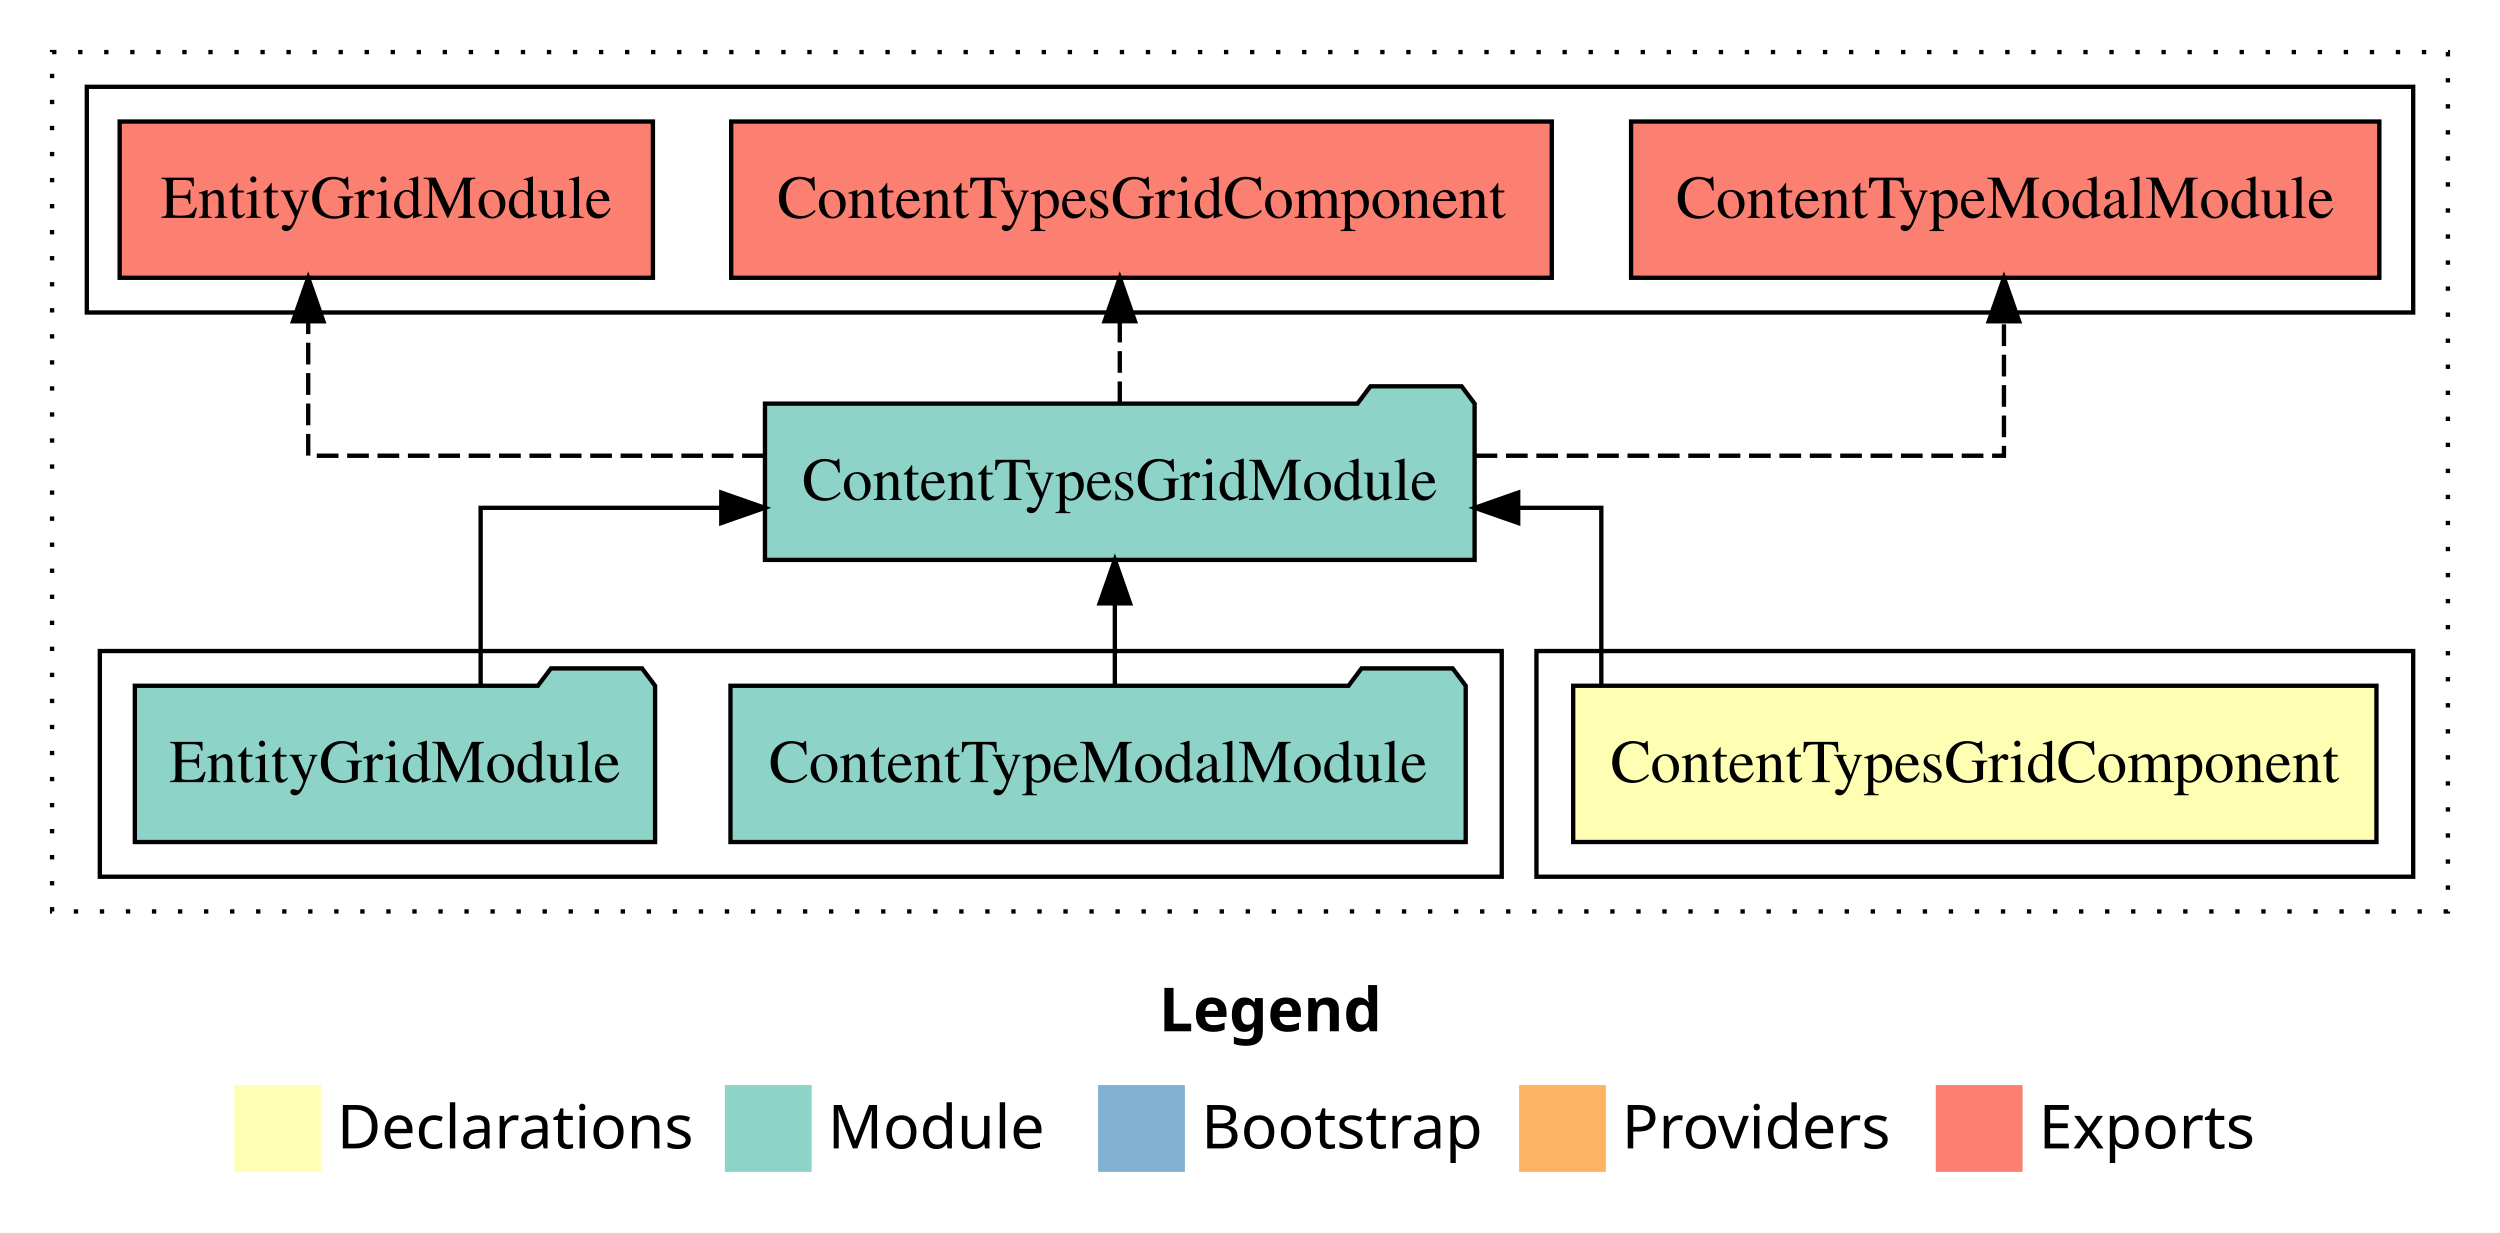
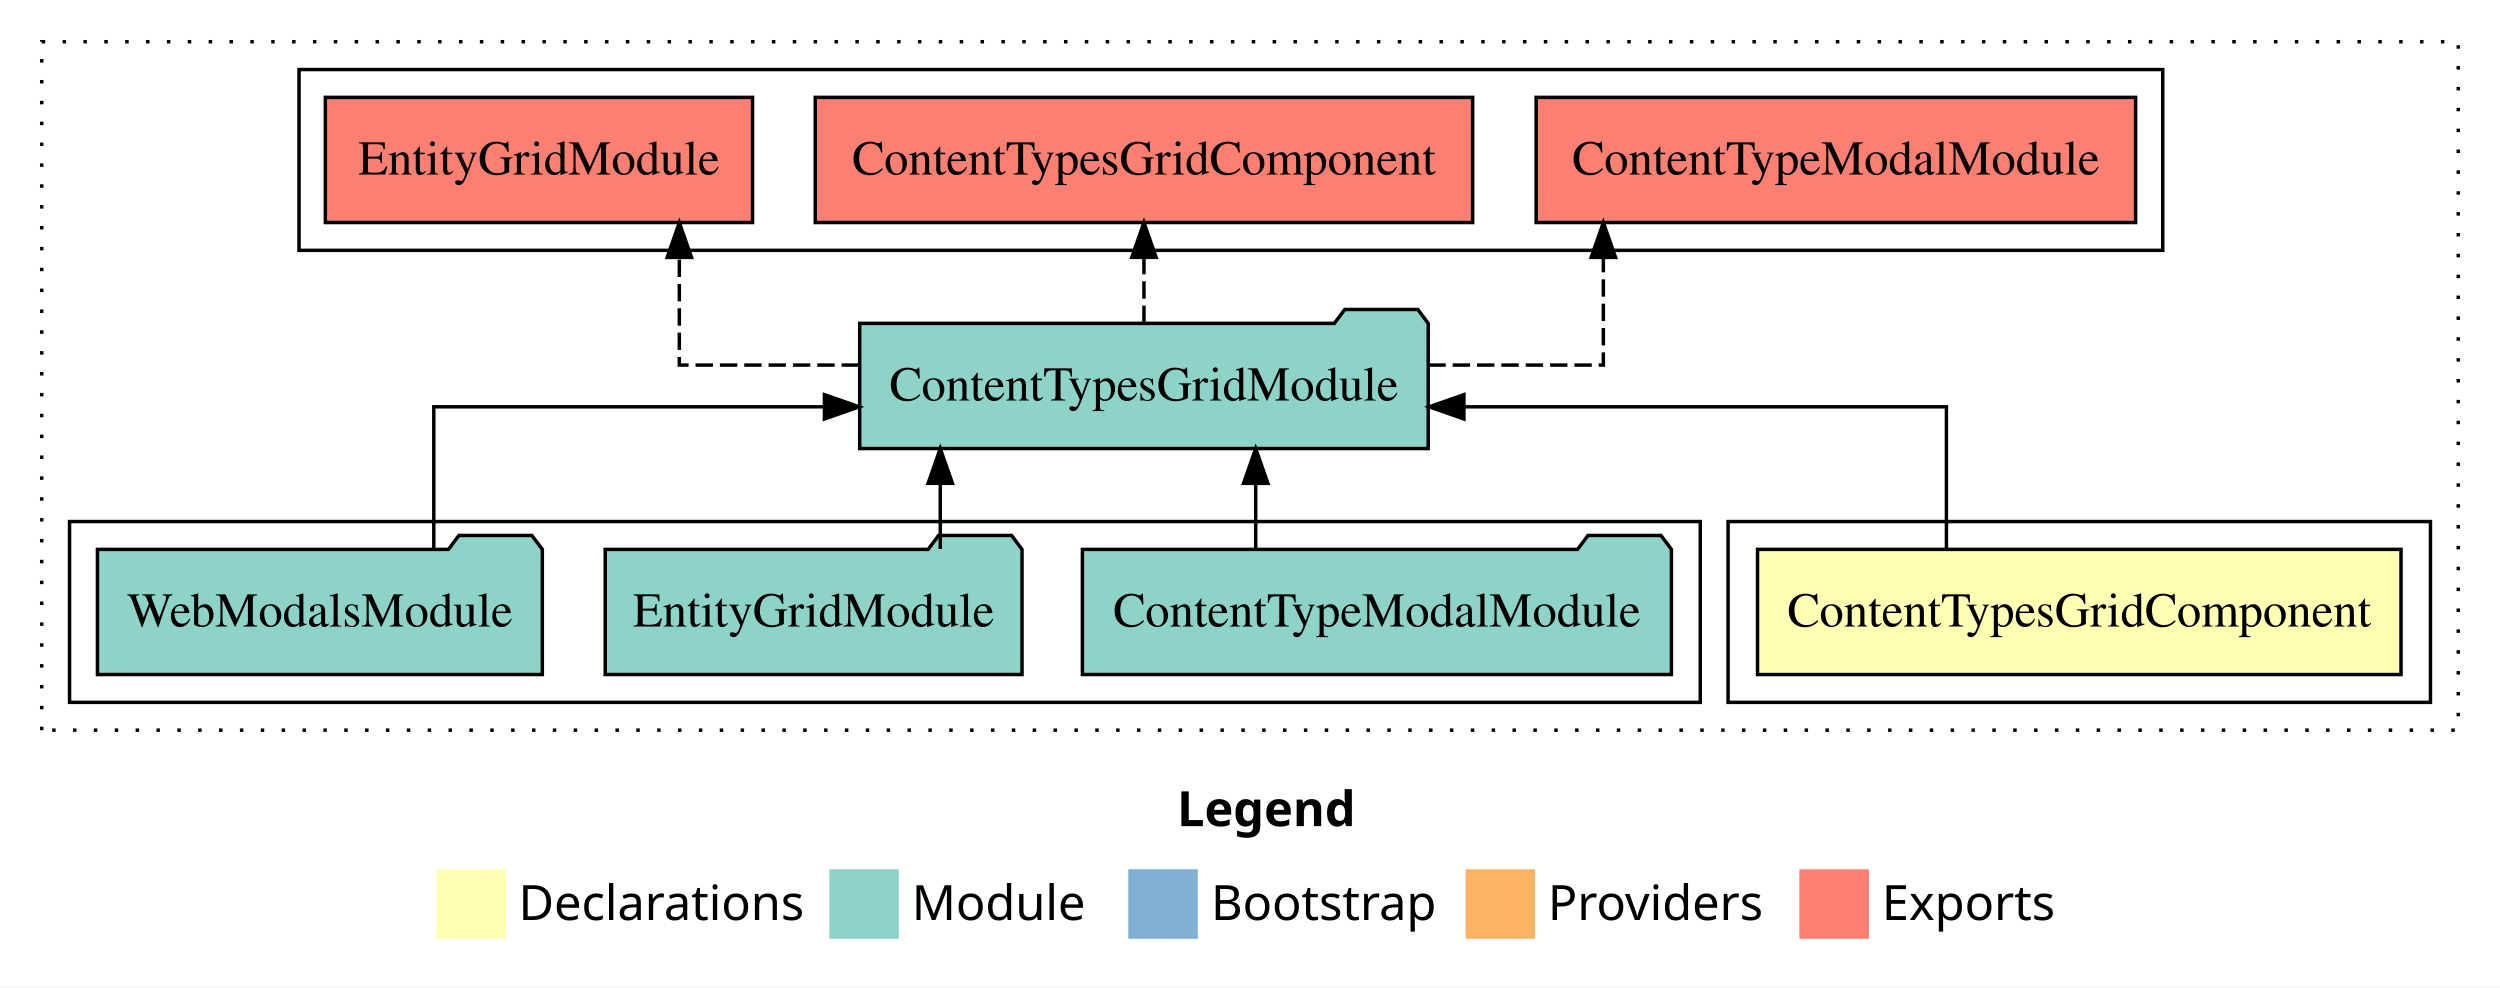
- <svg xmlns="http://www.w3.org/2000/svg" width="576pt" height="284pt" viewBox="0.00 0.00 576.00 284.00">
+ <svg xmlns="http://www.w3.org/2000/svg" width="719pt" height="284pt" viewBox="0.00 0.00 719.00 284.00">
  <g id="graph0" class="graph" transform="scale(1 1) rotate(0) translate(4 280)">
-     <polygon fill="#ffffff" stroke="transparent" points="-4,4 -4,-280 572,-280 572,4 -4,4" />
-     <text text-anchor="start" x="263.009" y="-42.4" font-family="sans-serif" font-weight="bold" font-size="14.00" fill="#000000">Legend</text>
-     <polygon fill="#ffffb3" stroke="transparent" points="50,-10 50,-30 70,-30 70,-10 50,-10" />
-     <text text-anchor="start" x="73.629" y="-15.4" font-family="sans-serif" font-size="14.00" fill="#000000">  Declarations</text>
-     <polygon fill="#8dd3c7" stroke="transparent" points="163,-10 163,-30 183,-30 183,-10 163,-10" />
-     <text text-anchor="start" x="186.725" y="-15.4" font-family="sans-serif" font-size="14.00" fill="#000000">  Module</text>
-     <polygon fill="#80b1d3" stroke="transparent" points="249,-10 249,-30 269,-30 269,-10 249,-10" />
-     <text text-anchor="start" x="272.781" y="-15.4" font-family="sans-serif" font-size="14.00" fill="#000000">  Bootstrap</text>
-     <polygon fill="#fdb462" stroke="transparent" points="346,-10 346,-30 366,-30 366,-10 346,-10" />
-     <text text-anchor="start" x="369.673" y="-15.4" font-family="sans-serif" font-size="14.00" fill="#000000">  Providers</text>
-     <polygon fill="#fb8072" stroke="transparent" points="442,-10 442,-30 462,-30 462,-10 442,-10" />
-     <text text-anchor="start" x="465.726" y="-15.4" font-family="sans-serif" font-size="14.00" fill="#000000">  Exports</text>
+     <polygon fill="#ffffff" stroke="transparent" points="-4,4 -4,-280 715,-280 715,4 -4,4" />
+     <text text-anchor="start" x="334.509" y="-42.4" font-family="sans-serif" font-weight="bold" font-size="14.00" fill="#000000">Legend</text>
+     <polygon fill="#ffffb3" stroke="transparent" points="121.5,-10 121.5,-30 141.5,-30 141.5,-10 121.5,-10" />
+     <text text-anchor="start" x="145.129" y="-15.4" font-family="sans-serif" font-size="14.00" fill="#000000">  Declarations</text>
+     <polygon fill="#8dd3c7" stroke="transparent" points="234.5,-10 234.5,-30 254.5,-30 254.5,-10 234.5,-10" />
+     <text text-anchor="start" x="258.225" y="-15.4" font-family="sans-serif" font-size="14.00" fill="#000000">  Module</text>
+     <polygon fill="#80b1d3" stroke="transparent" points="320.5,-10 320.5,-30 340.5,-30 340.5,-10 320.5,-10" />
+     <text text-anchor="start" x="344.281" y="-15.4" font-family="sans-serif" font-size="14.00" fill="#000000">  Bootstrap</text>
+     <polygon fill="#fdb462" stroke="transparent" points="417.5,-10 417.5,-30 437.5,-30 437.5,-10 417.5,-10" />
+     <text text-anchor="start" x="441.173" y="-15.4" font-family="sans-serif" font-size="14.00" fill="#000000">  Providers</text>
+     <polygon fill="#fb8072" stroke="transparent" points="513.5,-10 513.5,-30 533.5,-30 533.5,-10 513.5,-10" />
+     <text text-anchor="start" x="537.226" y="-15.4" font-family="sans-serif" font-size="14.00" fill="#000000">  Exports</text>
    <g id="clust1" class="cluster">
-       <polygon fill="none" stroke="#000000" stroke-dasharray="1,5" points="8,-70 8,-268 560,-268 560,-70 8,-70" />
+       <polygon fill="none" stroke="#000000" stroke-dasharray="1,5" points="8,-70 8,-268 703,-268 703,-70 8,-70" />
    </g>
    <g id="clust2" class="cluster">
-       <polygon fill="none" stroke="#000000" points="350,-78 350,-130 552,-130 552,-78 350,-78" />
+       <polygon fill="none" stroke="#000000" points="493,-78 493,-130 695,-130 695,-78 493,-78" />
    </g>
    <g id="clust4" class="cluster">
-       <polygon fill="none" stroke="#000000" points="19,-78 19,-130 342,-130 342,-78 19,-78" />
+       <polygon fill="none" stroke="#000000" points="16,-78 16,-130 485,-130 485,-78 16,-78" />
    </g>
    <g id="clust5" class="cluster">
-       <polygon fill="none" stroke="#000000" points="16,-208 16,-260 552,-260 552,-208 16,-208" />
+       <polygon fill="none" stroke="#000000" points="82,-208 82,-260 618,-260 618,-208 82,-208" />
    </g>
    <g id="node1" class="node">
-       <polygon fill="#ffffb3" stroke="#000000" points="543.535,-122 358.465,-122 358.465,-86 543.535,-86 543.535,-122" />
-       <text text-anchor="middle" x="451" y="-99.8" font-family="Times,serif" font-size="14.00" fill="#000000">ContentTypesGridComponent</text>
+       <polygon fill="#ffffb3" stroke="#000000" points="686.535,-122 501.465,-122 501.465,-86 686.535,-86 686.535,-122" />
+       <text text-anchor="middle" x="594" y="-99.8" font-family="Times,serif" font-size="14.00" fill="#000000">ContentTypesGridComponent</text>
    </g>
    <g id="node2" class="node">
-       <polygon fill="#8dd3c7" stroke="#000000" points="335.752,-187 332.752,-191 311.752,-191 308.752,-187 172.248,-187 172.248,-151 335.752,-151 335.752,-187" />
-       <text text-anchor="middle" x="254" y="-164.8" font-family="Times,serif" font-size="14.00" fill="#000000">ContentTypesGridModule</text>
+       <polygon fill="#8dd3c7" stroke="#000000" points="406.752,-187 403.752,-191 382.752,-191 379.752,-187 243.248,-187 243.248,-151 406.752,-151 406.752,-187" />
+       <text text-anchor="middle" x="325" y="-164.8" font-family="Times,serif" font-size="14.00" fill="#000000">ContentTypesGridModule</text>
    </g>
    <g id="edge1" class="edge">
-       <path fill="none" stroke="#000000" d="M364.942,-122.022C364.942,-139.373 364.942,-163 364.942,-163 364.942,-163 345.793,-163 345.793,-163" />
-       <polygon fill="#000000" stroke="#000000" points="345.793,-159.5 335.793,-163 345.793,-166.5 345.793,-159.5" />
+       <path fill="none" stroke="#000000" d="M555.791,-122.022C555.791,-139.373 555.791,-163 555.791,-163 555.791,-163 417.018,-163 417.018,-163" />
+       <polygon fill="#000000" stroke="#000000" points="417.018,-159.5 407.018,-163 417.018,-166.5 417.018,-159.5" />
+     </g>
+     <g id="node6" class="node">
+       <polygon fill="#fb8072" stroke="#000000" points="610.199,-252 437.8,-252 437.8,-216 610.199,-216 610.199,-252" />
+       <text text-anchor="middle" x="524" y="-229.8" font-family="Times,serif" font-size="14.00" fill="#000000">ContentTypeModalModule </text>
+     </g>
+     <g id="edge5" class="edge">
+       <path fill="none" stroke="#000000" stroke-dasharray="5,2" d="M406.797,-175C433.827,-175 457.125,-175 457.125,-175 457.125,-175 457.125,-205.977 457.125,-205.977" />
+       <polygon fill="#000000" stroke="#000000" points="453.625,-205.977 457.125,-215.977 460.625,-205.977 453.625,-205.977" />
+     </g>
+     <g id="node7" class="node">
+       <polygon fill="#fb8072" stroke="#000000" points="419.534,-252 230.466,-252 230.466,-216 419.534,-216 419.534,-252" />
+       <text text-anchor="middle" x="325" y="-229.8" font-family="Times,serif" font-size="14.00" fill="#000000">ContentTypesGridComponent </text>
+     </g>
+     <g id="edge6" class="edge">
+       <path fill="none" stroke="#000000" stroke-dasharray="5,2" d="M325,-187.106C325,-187.106 325,-205.991 325,-205.991" />
+       <polygon fill="#000000" stroke="#000000" points="321.5,-205.991 325,-215.991 328.5,-205.991 321.5,-205.991" />
+     </g>
+     <g id="node8" class="node">
+       <polygon fill="#fb8072" stroke="#000000" points="212.432,-252 89.568,-252 89.568,-216 212.432,-216 212.432,-252" />
+       <text text-anchor="middle" x="151" y="-229.8" font-family="Times,serif" font-size="14.00" fill="#000000">EntityGridModule </text>
+     </g>
+     <g id="edge7" class="edge">
+       <path fill="none" stroke="#000000" stroke-dasharray="5,2" d="M243.038,-175C215.378,-175 191.375,-175 191.375,-175 191.375,-175 191.375,-205.977 191.375,-205.977" />
+       <polygon fill="#000000" stroke="#000000" points="187.875,-205.977 191.375,-215.977 194.875,-205.977 187.875,-205.977" />
+     </g>
+     <g id="node3" class="node">
+       <polygon fill="#8dd3c7" stroke="#000000" points="476.699,-122 473.699,-126 452.699,-126 449.699,-122 307.301,-122 307.301,-86 476.699,-86 476.699,-122" />
+       <text text-anchor="middle" x="392" y="-99.8" font-family="Times,serif" font-size="14.00" fill="#000000">ContentTypeModalModule</text>
+     </g>
+     <g id="edge2" class="edge">
+       <path fill="none" stroke="#000000" d="M357.138,-122.106C357.138,-122.106 357.138,-140.991 357.138,-140.991" />
+       <polygon fill="#000000" stroke="#000000" points="353.638,-140.991 357.138,-150.991 360.638,-140.991 353.638,-140.991" />
+     </g>
+     <g id="node4" class="node">
+       <polygon fill="#8dd3c7" stroke="#000000" points="289.933,-122 286.933,-126 265.933,-126 262.933,-122 170.067,-122 170.067,-86 289.933,-86 289.933,-122" />
+       <text text-anchor="middle" x="230" y="-99.8" font-family="Times,serif" font-size="14.00" fill="#000000">EntityGridModule</text>
+     </g>
+     <g id="edge3" class="edge">
+       <path fill="none" stroke="#000000" d="M266.42,-122.106C266.42,-122.106 266.42,-140.991 266.42,-140.991" />
+       <polygon fill="#000000" stroke="#000000" points="262.92,-140.991 266.42,-150.991 269.92,-140.991 262.92,-140.991" />
    </g>
    <g id="node5" class="node">
-       <polygon fill="#fb8072" stroke="#000000" points="544.199,-252 371.8,-252 371.8,-216 544.199,-216 544.199,-252" />
-       <text text-anchor="middle" x="458" y="-229.8" font-family="Times,serif" font-size="14.00" fill="#000000">ContentTypeModalModule </text>
+       <polygon fill="#8dd3c7" stroke="#000000" points="151.973,-122 148.973,-126 127.973,-126 124.973,-122 24.027,-122 24.027,-86 151.973,-86 151.973,-122" />
+       <text text-anchor="middle" x="88" y="-99.8" font-family="Times,serif" font-size="14.00" fill="#000000">WebModalsModule</text>
    </g>
    <g id="edge4" class="edge">
-       <path fill="none" stroke="#000000" stroke-dasharray="5,2" d="M335.976,-175C392.581,-175 457.709,-175 457.709,-175 457.709,-175 457.709,-205.977 457.709,-205.977" />
-       <polygon fill="#000000" stroke="#000000" points="454.209,-205.977 457.709,-215.977 461.209,-205.977 454.209,-205.977" />
-     </g>
-     <g id="node6" class="node">
-       <polygon fill="#fb8072" stroke="#000000" points="353.534,-252 164.466,-252 164.466,-216 353.534,-216 353.534,-252" />
-       <text text-anchor="middle" x="259" y="-229.8" font-family="Times,serif" font-size="14.00" fill="#000000">ContentTypesGridComponent </text>
-     </g>
-     <g id="edge5" class="edge">
-       <path fill="none" stroke="#000000" stroke-dasharray="5,2" d="M254,-187.106C254,-187.106 254,-205.991 254,-205.991" />
-       <polygon fill="#000000" stroke="#000000" points="250.5,-205.991 254,-215.991 257.5,-205.991 250.5,-205.991" />
-     </g>
-     <g id="node7" class="node">
-       <polygon fill="#fb8072" stroke="#000000" points="146.432,-252 23.568,-252 23.568,-216 146.432,-216 146.432,-252" />
-       <text text-anchor="middle" x="85" y="-229.8" font-family="Times,serif" font-size="14.00" fill="#000000">EntityGridModule </text>
-     </g>
-     <g id="edge6" class="edge">
-       <path fill="none" stroke="#000000" stroke-dasharray="5,2" d="M171.984,-175C121.743,-175 67.011,-175 67.011,-175 67.011,-175 67.011,-205.977 67.011,-205.977" />
-       <polygon fill="#000000" stroke="#000000" points="63.511,-205.977 67.011,-215.977 70.511,-205.977 63.511,-205.977" />
-     </g>
-     <g id="node3" class="node">
-       <polygon fill="#8dd3c7" stroke="#000000" points="333.699,-122 330.699,-126 309.699,-126 306.699,-122 164.301,-122 164.301,-86 333.699,-86 333.699,-122" />
-       <text text-anchor="middle" x="249" y="-99.8" font-family="Times,serif" font-size="14.00" fill="#000000">ContentTypeModalModule</text>
-     </g>
-     <g id="edge2" class="edge">
-       <path fill="none" stroke="#000000" d="M252.862,-122.106C252.862,-122.106 252.862,-140.991 252.862,-140.991" />
-       <polygon fill="#000000" stroke="#000000" points="249.362,-140.991 252.862,-150.991 256.362,-140.991 249.362,-140.991" />
-     </g>
-     <g id="node4" class="node">
-       <polygon fill="#8dd3c7" stroke="#000000" points="146.933,-122 143.933,-126 122.933,-126 119.933,-122 27.067,-122 27.067,-86 146.933,-86 146.933,-122" />
-       <text text-anchor="middle" x="87" y="-99.8" font-family="Times,serif" font-size="14.00" fill="#000000">EntityGridModule</text>
-     </g>
-     <g id="edge3" class="edge">
-       <path fill="none" stroke="#000000" d="M106.739,-122.022C106.739,-139.373 106.739,-163 106.739,-163 106.739,-163 162.187,-163 162.187,-163" />
-       <polygon fill="#000000" stroke="#000000" points="162.187,-166.5 172.187,-163 162.187,-159.5 162.187,-166.5" />
+       <path fill="none" stroke="#000000" d="M120.76,-122.022C120.76,-139.373 120.76,-163 120.76,-163 120.76,-163 233.105,-163 233.105,-163" />
+       <polygon fill="#000000" stroke="#000000" points="233.105,-166.5 243.105,-163 233.105,-159.5 233.105,-166.5" />
    </g>
  </g>
</svg>
